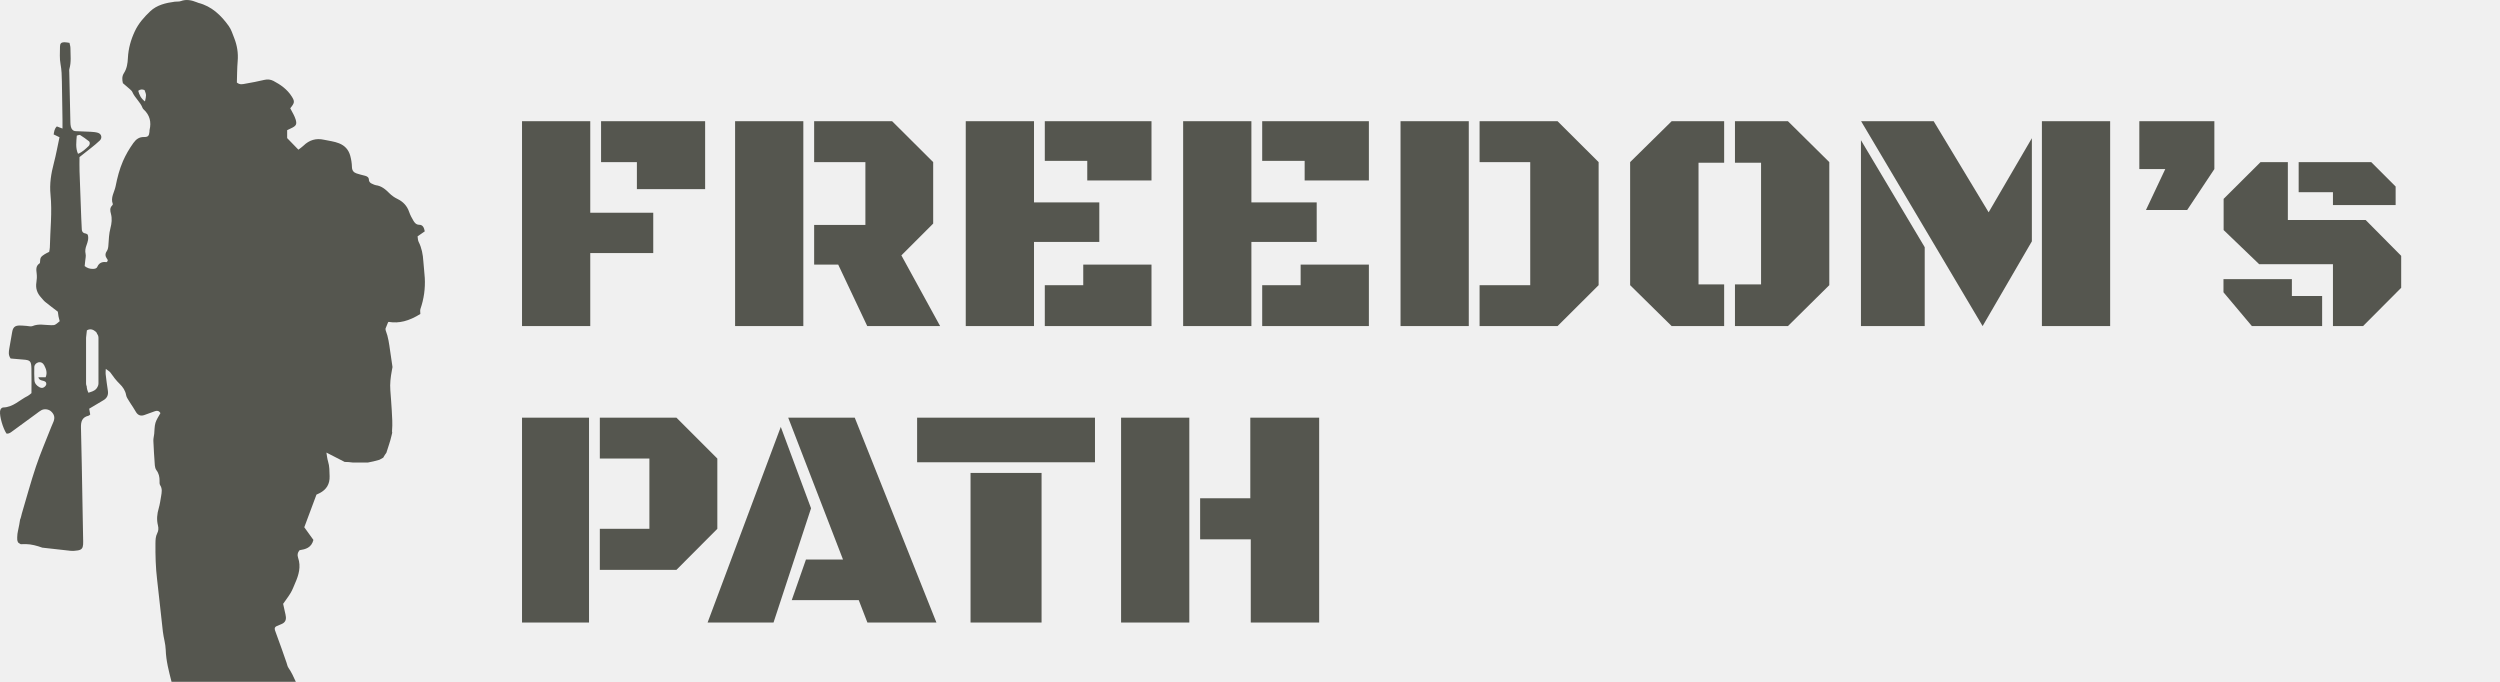
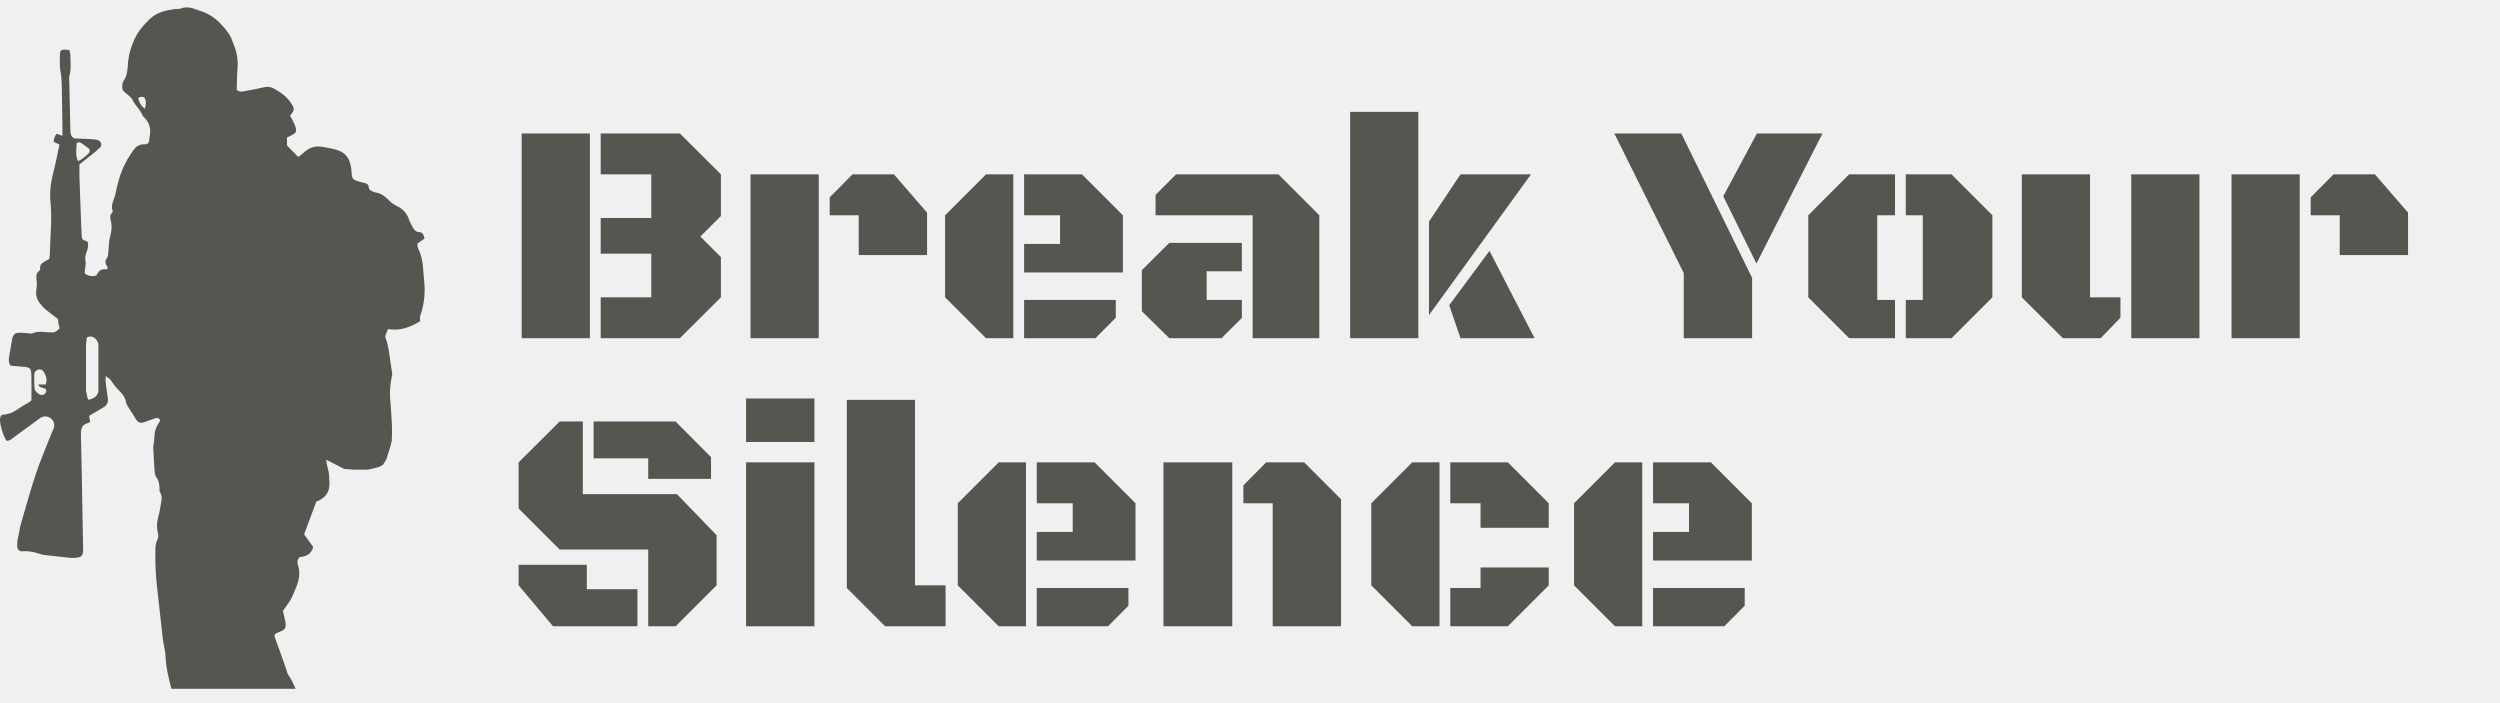
- <svg xmlns="http://www.w3.org/2000/svg" width="253" height="69" viewBox="0 0 253 69" fill="none">
-   <path d="M52.828 33V12.266H59.734V21.531H66.109V25.609H59.734V33H52.828ZM64.453 19.141V16.406H60.828V12.266H71.359V19.141H64.453ZM82.391 26.781V22.766H87.578V16.406H82.391V12.266H90.281L94.438 16.406V22.625L91.219 25.844L95.141 33H87.766L84.828 26.781H82.391ZM74.391 33V12.266H81.297V33H74.391ZM97.734 33V12.266H104.641V20.484H111.25V24.484H104.641V33H97.734ZM110.031 18.266V16.281H105.734V12.266H116.531V18.266H110.031ZM105.734 33V28.859H109.625V26.781H116.531V33H105.734ZM119.734 33V12.266H126.641V20.484H133.25V24.484H126.641V33H119.734ZM132.031 18.266V16.281H127.734V12.266H138.531V18.266H132.031ZM127.734 33V28.859H131.625V26.781H138.531V33H127.734ZM149.734 33V28.859H154.859V16.406H149.734V12.266H157.625L161.781 16.406V28.859L157.625 33H149.734ZM141.734 33V12.266H148.641V33H141.734ZM175.578 33V28.781H178.219V16.469H175.578V12.266H180.938L185.125 16.406V28.859L180.938 33H175.578ZM169.172 33L164.969 28.859V16.406L169.172 12.266H174.484V16.469H171.891V28.781H174.484V33H169.172ZM200.641 33L188.344 12.266H195.688L201.25 21.484L205.625 13.984V24.422L200.641 33ZM206.641 33V12.266H213.547V33H206.641ZM188.328 33V14.188L194.781 25.016V33H188.328ZM224.094 12.266V17.109L221.344 21.25H217.172L219.125 17.109H216.5V12.266H224.094ZM236.094 33V26.734H228.625L225.031 23.281V20.125L228.766 16.406H231.531V22.266H239.406L243 25.891V29.125L239.141 33H236.094ZM236.094 20.75V19.453H232.625V16.406H239.969L242.438 18.875V20.75H236.094ZM227.891 33L225.016 29.578V28.25H231.938V29.953H235V33H227.891ZM60.703 57.672V53.516H65.719V46.406H60.703V42.266H68.453L72.594 46.406V53.516L68.453 57.672H60.703ZM52.828 63V42.266H59.609V63H52.828ZM87.781 63L86.906 60.734H80.125L81.562 56.625H85.312L79.766 42.266H86.5L94.766 63H87.781ZM71.609 63L79.016 43.203L82.078 51.438L78.281 63H71.609ZM92.812 46.781V42.266H110.812V46.781H92.812ZM98.219 63V47.859H105.406V63H98.219ZM126.578 63V54.578H121.453V50.422H126.531V42.266H133.5V63H126.578ZM113.453 63V42.266H120.359V63H113.453Z" fill="#55564F" />
+ <svg xmlns="http://www.w3.org/2000/svg" width="217" height="61" viewBox="0 0 217 61" fill="none">
+   <path d="M52.141 29.357V25.808H56.534V22.018H52.141V18.924H56.534V15.133H52.141V11.584H59.012L62.575 15.133V18.75L60.793 20.531L62.575 22.312V25.808L59.012 29.357H52.141ZM45.283 29.357V11.584H51.203V29.357H45.283ZM65.146 29.357V15.133H71.066V29.357H65.146ZM74.535 22.138V18.683H72.017V17.129L73.999 15.133H77.589L80.468 18.455V22.138H74.535ZM85.585 29.357L82.035 25.808V18.683L85.585 15.133H87.955V29.357H85.585ZM88.893 23.652V21.174H92.013V18.683H88.893V15.133H93.915L97.465 18.683V23.652H88.893ZM88.893 29.357V26.036H96.849V27.576L95.081 29.357H88.893ZM108.729 29.357V18.683H100.304V16.915L102.085 15.133H110.965L114.515 18.683V29.357H108.729ZM101.496 29.357L99.112 27.014V23.451L101.496 21.08H107.791V23.545H104.737V26.036H107.791V27.603L106.023 29.357H101.496ZM117.193 29.357V9.709H123.113V29.357H117.193ZM124.037 27.348V19.232L126.77 15.133H132.891L124.037 27.348ZM126.77 29.357L125.792 26.491L129.288 21.777L133.199 29.357H126.77ZM146.15 29.357V23.705L140.123 11.584H145.936L152.084 24.121V29.357H146.15ZM152.459 22.875L149.579 17.035L152.499 11.584H158.191L152.459 22.875ZM160.508 29.357L156.959 25.808V18.683L160.508 15.133H164.486V18.683H162.946V26.036H164.486V29.357H160.508ZM165.423 29.357V26.036H166.897V18.683H165.423V15.133H169.388L172.937 18.683V25.808L169.388 29.357H165.423ZM179.058 29.357L175.495 25.808V15.133H181.415V25.808H184.054V27.576L182.339 29.357H179.058ZM184.991 29.357V15.133H190.911V29.357H184.991ZM193.697 29.357V15.133H199.617V29.357H193.697ZM203.086 22.138V18.683H200.568V17.129L202.55 15.133H206.14L209.019 18.455V22.138H203.086ZM56.266 54.357V47.701H48.578L45.016 44.138V40.133L48.578 36.584H50.587V42.893H58.757L62.2 46.455V50.808L58.65 54.357H56.266ZM56.266 41.567V39.785H51.525V36.584H58.637L61.717 39.678V41.567H56.266ZM48.002 54.357L45.016 50.808V49.027H50.936V51.143H55.329V54.357H48.002ZM64.758 38.366V34.589H70.691V38.366H64.758ZM64.758 54.357V40.133H70.691V54.357H64.758ZM76.825 54.357L73.504 51.036V34.709H79.424V50.808H82.076V54.357H76.825ZM86.683 54.357L83.134 50.808V43.683L86.683 40.133H89.054V54.357H86.683ZM89.991 48.652V46.174H93.112V43.683H89.991V40.133H95.014L98.563 43.683V48.652H89.991ZM89.991 54.357V51.036H97.947V52.576L96.179 54.357H89.991ZM110.47 54.357V43.683H107.925V42.129L109.907 40.133H113.202L116.403 43.335V54.357H110.47ZM100.987 54.357V40.133H106.961V54.357H100.987ZM122.578 54.357L119.028 50.808V43.683L122.578 40.133H124.948V54.357H122.578ZM128.511 45.812V43.683H125.886V40.133H130.882L134.431 43.683V45.812H128.511ZM125.886 54.357V51.036H128.511V49.255H134.431V50.808L130.882 54.357H125.886ZM140.177 54.357L136.627 50.808V43.683L140.177 40.133H142.547V54.357H140.177ZM143.485 48.652V46.174H146.606V43.683H143.485V40.133H148.507L152.057 43.683V48.652H143.485ZM143.485 54.357V51.036H151.441V52.576L149.673 54.357H143.485Z" fill="#55564F" />
  <g clip-path="url(#clip0_1467_14)">
-     <path d="M42.987 28.118C42.957 27.558 42.877 27 42.842 26.44C42.8 25.752 42.678 25.093 42.364 24.471C42.279 24.303 42.289 24.086 42.26 23.916C42.541 23.721 42.771 23.562 42.986 23.413C42.917 23.04 42.789 22.754 42.443 22.749C42.119 22.745 41.964 22.552 41.831 22.326C41.668 22.048 41.511 21.758 41.408 21.454C41.195 20.825 40.792 20.407 40.207 20.124C39.925 19.988 39.651 19.799 39.428 19.577C39.026 19.174 38.617 18.814 38.028 18.741C37.916 18.727 37.81 18.662 37.701 18.618C37.505 18.538 37.345 18.442 37.333 18.182C37.323 17.941 37.145 17.836 36.929 17.783C36.647 17.713 36.363 17.644 36.087 17.552C35.784 17.452 35.625 17.254 35.616 16.895C35.607 16.515 35.545 16.128 35.444 15.761C35.28 15.159 34.91 14.741 34.313 14.503C33.816 14.305 33.298 14.256 32.789 14.143C31.981 13.963 31.301 14.168 30.71 14.744C30.568 14.883 30.398 14.992 30.198 15.148C29.787 14.725 29.405 14.331 29.06 13.976V13.174C29.229 13.094 29.416 13.012 29.595 12.915C29.975 12.711 30.046 12.558 29.93 12.124C29.878 11.928 29.782 11.741 29.693 11.557C29.591 11.348 29.475 11.147 29.373 10.957C29.826 10.405 29.842 10.269 29.526 9.766C29.07 9.043 28.402 8.571 27.672 8.188C27.389 8.04 27.074 8.005 26.738 8.087C26.117 8.239 25.485 8.352 24.855 8.465C24.577 8.514 24.284 8.614 23.971 8.352C23.995 7.652 23.991 6.915 24.053 6.183C24.124 5.365 23.995 4.59 23.698 3.839C23.536 3.429 23.403 2.988 23.153 2.638C22.367 1.542 21.422 0.634 20.073 0.291C20.017 0.276 19.964 0.249 19.91 0.227C19.384 0.019 18.859 -0.101 18.296 0.113C18.113 0.183 17.892 0.144 17.69 0.171C16.785 0.294 15.882 0.498 15.203 1.143C14.592 1.722 14.023 2.358 13.65 3.151C13.241 4.019 12.99 4.918 12.943 5.878C12.916 6.414 12.842 6.938 12.542 7.4C12.331 7.724 12.353 8.07 12.437 8.417C12.667 8.614 12.891 8.798 13.106 8.992C13.213 9.089 13.34 9.188 13.394 9.314C13.652 9.911 14.197 10.315 14.428 10.927C14.449 10.979 14.489 11.03 14.532 11.069C15.158 11.639 15.331 12.343 15.136 13.159C15.122 13.216 15.133 13.278 15.127 13.336C15.085 13.738 14.994 13.872 14.585 13.865C14.085 13.856 13.771 14.09 13.496 14.474C13.084 15.051 12.727 15.655 12.443 16.31C12.087 17.13 11.87 17.992 11.697 18.859C11.58 19.445 11.164 19.995 11.417 20.646C11.431 20.683 11.384 20.762 11.344 20.8C11.094 21.048 11.147 21.339 11.226 21.631C11.36 22.131 11.303 22.607 11.171 23.11C11.031 23.647 11.009 24.218 10.972 24.777C10.956 25.021 10.935 25.234 10.791 25.442C10.625 25.681 10.646 25.942 10.824 26.183C10.891 26.274 10.976 26.371 10.804 26.526C10.429 26.478 10.046 26.537 9.849 27.002C9.771 27.186 9.577 27.21 9.398 27.212C9.1 27.217 8.83 27.134 8.568 26.928C8.587 26.745 8.608 26.574 8.623 26.402C8.643 26.168 8.714 25.92 8.664 25.702C8.592 25.391 8.644 25.122 8.747 24.839C8.878 24.479 9.002 24.114 8.875 23.743C8.797 23.696 8.751 23.647 8.7 23.64C8.43 23.605 8.283 23.471 8.276 23.178C8.267 22.794 8.236 22.41 8.221 22.025C8.161 20.457 8.1 18.889 8.048 17.32C8.032 16.849 8.045 16.376 8.045 15.896C8.452 15.576 8.845 15.272 9.232 14.959C9.528 14.719 9.829 14.483 10.101 14.217C10.368 13.955 10.275 13.556 9.916 13.442C9.672 13.365 9.404 13.35 9.145 13.334C8.651 13.304 8.156 13.298 7.661 13.273C7.393 13.26 7.241 13.085 7.176 12.837C7.14 12.696 7.128 12.545 7.124 12.398C7.085 10.709 7.048 9.02 7.011 7.33C7.009 7.212 6.989 7.085 7.022 6.976C7.226 6.277 7.129 5.564 7.127 4.857C7.127 4.69 7.068 4.523 7.032 4.336C6.825 4.311 6.655 4.266 6.488 4.273C6.19 4.286 6.071 4.408 6.071 4.722C6.07 5.314 6.016 5.922 6.127 6.495C6.241 7.086 6.251 7.669 6.263 8.259C6.288 9.533 6.305 10.808 6.323 12.082C6.328 12.375 6.324 12.668 6.324 13.01C6.094 12.923 5.922 12.858 5.754 12.794C5.49 13.047 5.483 13.334 5.431 13.604C5.657 13.713 5.832 13.798 6.021 13.888C5.828 14.783 5.676 15.651 5.452 16.499C5.172 17.555 5 18.602 5.112 19.709C5.29 21.484 5.079 23.262 5.044 25.039C5.041 25.183 5.003 25.328 4.978 25.489C4.815 25.573 4.653 25.638 4.511 25.733C4.368 25.829 4.203 25.932 4.126 26.075C4.049 26.218 4.071 26.415 4.045 26.588C4.041 26.615 4.019 26.645 3.997 26.66C3.603 26.921 3.667 27.296 3.712 27.691C3.746 27.981 3.731 28.286 3.683 28.575C3.583 29.18 3.762 29.678 4.164 30.113C4.301 30.26 4.421 30.43 4.576 30.555C4.984 30.887 5.406 31.199 5.852 31.542C5.872 31.685 5.89 31.862 5.923 32.034C5.955 32.199 6.004 32.361 6.041 32.505C5.568 32.907 5.568 32.91 5.174 32.909C4.546 32.907 3.915 32.732 3.289 32.999C3.119 33.071 2.887 32.992 2.684 32.981C2.451 32.968 2.218 32.938 1.986 32.94C1.504 32.946 1.312 33.128 1.23 33.613C1.136 34.167 1.028 34.718 0.94 35.273C0.89 35.591 0.823 35.917 1.074 36.28C1.46 36.313 1.891 36.356 2.321 36.387C3.06 36.44 3.163 36.531 3.18 37.302C3.198 38.129 3.184 38.956 3.184 39.786C3.046 39.892 2.942 40.003 2.816 40.065C1.993 40.466 1.33 41.215 0.327 41.235C0.164 41.239 0.029 41.405 0.006 41.609C-0.052 42.122 0.279 43.3 0.651 43.873C0.906 43.925 1.087 43.762 1.274 43.626C2.079 43.041 2.882 42.45 3.686 41.862C3.851 41.741 4.01 41.605 4.189 41.51C4.499 41.345 4.929 41.411 5.169 41.633C5.495 41.934 5.575 42.252 5.418 42.663C5.344 42.857 5.252 43.042 5.176 43.235C4.659 44.556 4.094 45.861 3.642 47.204C3.114 48.773 2.686 50.376 2.212 51.963C2.152 52.162 2.124 52.406 2.033 52.578C2.009 52.747 1.983 52.917 1.95 53.085C1.904 53.317 1.852 53.548 1.809 53.78C1.796 53.849 1.784 53.918 1.773 53.987C1.77 54.003 1.768 54.019 1.765 54.035C1.755 54.149 1.743 54.262 1.741 54.377C1.74 54.444 1.74 54.511 1.744 54.578C1.746 54.605 1.751 54.634 1.751 54.661C1.751 54.666 1.751 54.669 1.751 54.672C1.76 54.706 1.772 54.74 1.776 54.753C1.782 54.774 1.792 54.797 1.797 54.819C1.81 54.847 1.824 54.884 1.841 54.912C1.844 54.914 1.847 54.916 1.852 54.919C1.852 54.919 1.853 54.919 1.854 54.92C1.834 54.889 1.814 54.848 1.84 54.895C1.851 54.915 1.874 54.927 1.89 54.945C1.9 54.952 1.91 54.959 1.921 54.967C1.968 54.998 2.017 55.027 2.066 55.053C2.078 55.06 2.09 55.066 2.102 55.072C2.279 55.068 2.456 55.06 2.633 55.064C3.183 55.075 3.746 55.229 4.279 55.422C5.219 55.53 6.159 55.641 7.099 55.737C7.356 55.764 7.623 55.746 7.879 55.702C8.252 55.638 8.383 55.479 8.41 55.111C8.425 54.905 8.415 54.696 8.411 54.489C8.389 53.243 8.366 51.999 8.343 50.753C8.296 48.264 8.261 45.773 8.194 43.283C8.178 42.676 8.299 42.23 8.943 42.075C9.022 42.056 9.086 41.979 9.131 41.947C9.09 41.719 9.06 41.554 9.025 41.362C9.522 41.066 9.998 40.782 10.473 40.5C10.844 40.28 10.984 39.962 10.915 39.526C10.826 38.971 10.758 38.412 10.691 37.853C10.675 37.721 10.698 37.584 10.707 37.33C10.926 37.502 11.087 37.579 11.177 37.708C11.462 38.117 11.756 38.507 12.119 38.858C12.427 39.155 12.686 39.524 12.765 39.994C12.802 40.213 12.96 40.413 13.077 40.613C13.193 40.812 13.329 40.999 13.453 41.194C13.563 41.368 13.664 41.547 13.775 41.72C13.978 42.037 14.26 42.126 14.608 42.001C14.965 41.873 15.318 41.734 15.677 41.615C15.874 41.551 16.076 41.536 16.236 41.809C16.07 42.121 15.839 42.436 15.733 42.789C15.627 43.144 15.646 43.538 15.605 43.914C15.58 44.149 15.511 44.383 15.521 44.615C15.555 45.442 15.607 46.27 15.669 47.095C15.682 47.263 15.732 47.454 15.83 47.583C16.078 47.91 16.15 48.271 16.148 48.666C16.148 48.81 16.132 48.987 16.203 49.093C16.443 49.456 16.37 49.832 16.305 50.211C16.235 50.62 16.181 51.035 16.065 51.43C15.892 52.013 15.837 52.588 15.986 53.18C16.054 53.449 16.042 53.717 15.915 53.959C15.742 54.29 15.736 54.639 15.732 54.997C15.721 56.213 15.753 57.425 15.897 58.636C16.107 60.399 16.278 62.166 16.484 63.93C16.556 64.545 16.752 65.151 16.771 65.765C16.805 66.881 17.091 67.937 17.36 69H29.939C29.717 68.506 29.493 68.015 29.181 67.567C29.085 67.428 29.06 67.238 29.001 67.073C28.665 66.126 28.347 65.172 27.99 64.234C27.696 63.462 27.676 63.47 28.441 63.177C28.803 63.037 28.959 62.818 28.933 62.444C28.921 62.268 28.869 62.095 28.832 61.922C28.771 61.636 28.706 61.35 28.653 61.107C28.934 60.702 29.205 60.357 29.425 59.982C29.604 59.68 29.724 59.341 29.866 59.017C30.23 58.19 30.479 57.35 30.167 56.441C30.075 56.172 30.102 55.919 30.317 55.681C30.915 55.586 31.511 55.443 31.718 54.641C31.406 54.208 31.068 53.739 30.794 53.358C31.227 52.196 31.625 51.128 32.026 50.056C32.139 50.003 32.245 49.957 32.347 49.904C33.042 49.549 33.384 48.981 33.357 48.185C33.339 47.684 33.354 47.182 33.198 46.692C33.11 46.417 33.09 46.121 33.033 45.801C33.671 46.128 34.252 46.425 34.867 46.74C34.867 46.742 34.867 46.745 34.867 46.747C35.143 46.743 35.411 46.77 35.687 46.807H37.237C37.598 46.734 37.964 46.665 38.316 46.553C38.355 46.541 38.388 46.531 38.417 46.521C38.542 46.45 38.664 46.382 38.784 46.315C38.804 46.279 38.824 46.244 38.825 46.242C38.903 46.105 38.994 45.959 39.099 45.826C39.272 45.251 39.49 44.693 39.617 44.105C39.639 44.002 39.664 43.898 39.693 43.796C39.676 43.733 39.669 43.666 39.675 43.598C39.737 42.895 39.683 42.193 39.644 41.49C39.607 40.826 39.551 40.166 39.502 39.502C39.45 38.817 39.529 38.178 39.654 37.505C39.675 37.387 39.697 37.266 39.721 37.144C39.64 36.601 39.558 36.058 39.482 35.515C39.383 34.811 39.295 34.106 39.033 33.439C39.012 33.388 39.021 33.324 39.015 33.251C39.097 33.047 39.183 32.83 39.274 32.615C39.282 32.595 39.321 32.588 39.346 32.576C40.38 32.748 41.386 32.494 42.54 31.773C42.54 31.598 42.496 31.413 42.548 31.264C42.904 30.243 43.045 29.194 42.988 28.118H42.987ZM14.671 10.263C14.26 9.963 14.104 9.604 13.989 9.188C14.209 9.017 14.414 9.028 14.628 9.117C14.824 9.627 14.815 9.628 14.671 10.263ZM4.631 38.667C4.757 38.893 4.645 39.055 4.466 39.183C4.307 39.297 4.134 39.268 3.973 39.175C3.708 39.022 3.504 38.805 3.486 38.486C3.46 38.044 3.46 37.599 3.471 37.157C3.477 36.907 3.659 36.722 3.898 36.664C4.121 36.611 4.344 36.716 4.47 36.961C4.662 37.331 4.816 37.712 4.617 38.182H3.882C3.979 38.587 4.41 38.45 4.631 38.667ZM7.77 13.723C7.9 13.698 8.04 13.623 8.109 13.666C8.421 13.858 8.719 14.073 9.007 14.3C9.127 14.395 9.106 14.655 8.97 14.78C8.653 15.073 8.348 15.39 7.894 15.566C7.626 14.955 7.726 14.353 7.77 13.723ZM9.965 38.812C9.965 38.919 9.938 39.02 9.891 39.109C9.891 39.109 9.891 39.11 9.89 39.11C9.8 39.336 9.625 39.5 9.347 39.61C9.241 39.652 9.132 39.685 8.952 39.746C8.835 39.518 8.783 39.302 8.776 39.097C8.733 39.011 8.709 38.914 8.709 38.812V34.182C8.709 34.133 8.714 34.085 8.724 34.04C8.738 33.851 8.762 33.649 8.793 33.431C9.14 33.225 9.456 33.351 9.725 33.601C9.768 33.64 9.805 33.711 9.826 33.785C9.826 33.785 9.826 33.786 9.826 33.786C9.912 33.894 9.965 34.031 9.965 34.182V38.812Z" fill="#55564F" />
+     <path d="M36.848 24.745C36.822 24.265 36.753 23.787 36.724 23.307C36.688 22.717 36.583 22.152 36.314 21.619C36.241 21.475 36.25 21.289 36.224 21.143C36.466 20.976 36.663 20.84 36.847 20.712C36.787 20.392 36.678 20.147 36.381 20.143C36.104 20.14 35.971 19.974 35.857 19.78C35.717 19.542 35.583 19.294 35.494 19.033C35.311 18.494 34.966 18.135 34.465 17.893C34.223 17.776 33.988 17.614 33.797 17.424C33.452 17.078 33.102 16.769 32.597 16.707C32.501 16.695 32.41 16.64 32.317 16.602C32.148 16.534 32.011 16.45 32.002 16.228C31.993 16.021 31.84 15.931 31.655 15.886C31.413 15.826 31.17 15.767 30.933 15.688C30.673 15.602 30.538 15.433 30.53 15.124C30.522 14.799 30.468 14.467 30.383 14.153C30.241 13.637 29.924 13.278 29.413 13.074C28.987 12.905 28.543 12.863 28.106 12.766C27.413 12.612 26.83 12.787 26.324 13.281C26.202 13.4 26.057 13.493 25.885 13.627C25.533 13.264 25.205 12.927 24.91 12.623V11.935C25.055 11.866 25.215 11.796 25.368 11.713C25.694 11.538 25.755 11.407 25.655 11.035C25.61 10.867 25.529 10.707 25.452 10.549C25.365 10.37 25.265 10.198 25.178 10.035C25.566 9.562 25.58 9.445 25.309 9.014C24.919 8.394 24.346 7.989 23.72 7.661C23.477 7.534 23.207 7.504 22.92 7.574C22.387 7.705 21.846 7.802 21.305 7.899C21.067 7.941 20.816 8.026 20.548 7.802C20.569 7.201 20.565 6.57 20.618 5.943C20.679 5.242 20.569 4.577 20.314 3.934C20.175 3.582 20.061 3.203 19.846 2.904C19.173 1.965 18.363 1.186 17.206 0.892C17.158 0.879 17.113 0.856 17.067 0.837C16.616 0.659 16.165 0.556 15.683 0.74C15.526 0.8 15.337 0.766 15.164 0.789C14.387 0.895 13.614 1.07 13.031 1.623C12.508 2.119 12.02 2.664 11.7 3.343C11.35 4.088 11.135 4.858 11.094 5.681C11.072 6.14 11.008 6.589 10.751 6.985C10.57 7.264 10.588 7.56 10.661 7.858C10.858 8.027 11.05 8.184 11.234 8.351C11.326 8.434 11.435 8.519 11.481 8.627C11.702 9.139 12.169 9.484 12.368 10.009C12.385 10.054 12.42 10.097 12.457 10.13C12.993 10.619 13.142 11.223 12.974 11.923C12.962 11.971 12.972 12.024 12.966 12.074C12.93 12.419 12.853 12.534 12.502 12.528C12.073 12.52 11.804 12.721 11.569 13.049C11.215 13.544 10.909 14.062 10.666 14.623C10.36 15.326 10.174 16.065 10.026 16.809C9.926 17.311 9.57 17.782 9.786 18.34C9.799 18.372 9.758 18.439 9.724 18.472C9.509 18.685 9.555 18.934 9.622 19.184C9.737 19.613 9.689 20.021 9.575 20.452C9.455 20.912 9.436 21.402 9.405 21.881C9.392 22.09 9.373 22.273 9.25 22.451C9.107 22.656 9.126 22.879 9.278 23.086C9.336 23.164 9.409 23.247 9.261 23.38C8.94 23.34 8.611 23.39 8.442 23.788C8.376 23.946 8.209 23.966 8.056 23.968C7.8 23.972 7.569 23.902 7.344 23.725C7.361 23.568 7.379 23.422 7.391 23.274C7.409 23.073 7.469 22.861 7.426 22.674C7.365 22.407 7.41 22.177 7.498 21.934C7.61 21.626 7.716 21.313 7.607 20.995C7.541 20.954 7.501 20.913 7.457 20.907C7.226 20.876 7.1 20.761 7.094 20.511C7.087 20.181 7.06 19.852 7.047 19.522C6.996 18.178 6.943 16.834 6.899 15.489C6.885 15.085 6.896 14.68 6.896 14.269C7.245 13.994 7.582 13.733 7.914 13.465C8.167 13.259 8.426 13.057 8.659 12.829C8.887 12.605 8.808 12.263 8.5 12.165C8.29 12.099 8.061 12.086 7.839 12.072C7.415 12.046 6.991 12.042 6.567 12.02C6.337 12.009 6.206 11.859 6.151 11.646C6.12 11.525 6.11 11.396 6.107 11.27C6.073 9.822 6.041 8.374 6.01 6.926C6.008 6.824 5.991 6.716 6.019 6.622C6.194 6.023 6.111 5.412 6.109 4.806C6.109 4.663 6.059 4.52 6.028 4.36C5.85 4.338 5.705 4.299 5.561 4.306C5.306 4.317 5.204 4.421 5.204 4.69C5.203 5.198 5.157 5.719 5.252 6.21C5.35 6.716 5.359 7.216 5.368 7.722C5.39 8.814 5.405 9.907 5.42 10.999C5.424 11.25 5.421 11.501 5.421 11.794C5.223 11.72 5.076 11.664 4.932 11.61C4.706 11.826 4.7 12.072 4.655 12.304C4.849 12.397 4.999 12.47 5.161 12.547C4.996 13.314 4.866 14.058 4.673 14.785C4.433 15.691 4.286 16.588 4.382 17.537C4.534 19.058 4.354 20.582 4.324 22.105C4.321 22.229 4.288 22.353 4.267 22.492C4.127 22.563 3.988 22.619 3.866 22.701C3.744 22.783 3.603 22.871 3.537 22.994C3.471 23.116 3.49 23.285 3.467 23.433C3.464 23.456 3.445 23.483 3.426 23.495C3.088 23.719 3.143 24.041 3.182 24.379C3.211 24.627 3.198 24.889 3.157 25.136C3.071 25.655 3.224 26.082 3.569 26.455C3.687 26.581 3.79 26.726 3.923 26.834C4.272 27.118 4.634 27.386 5.016 27.68C5.033 27.803 5.048 27.954 5.077 28.102C5.105 28.243 5.147 28.382 5.178 28.506C4.773 28.85 4.773 28.853 4.435 28.852C3.896 28.85 3.356 28.7 2.819 28.928C2.674 28.991 2.475 28.923 2.3 28.913C2.101 28.902 1.902 28.876 1.703 28.879C1.289 28.884 1.124 29.04 1.054 29.455C0.973 29.93 0.881 30.403 0.806 30.878C0.763 31.15 0.706 31.43 0.921 31.741C1.252 31.77 1.621 31.806 1.99 31.833C2.623 31.878 2.711 31.956 2.725 32.617C2.741 33.326 2.729 34.035 2.729 34.746C2.611 34.837 2.522 34.932 2.414 34.985C1.708 35.329 1.14 35.971 0.28 35.989C0.14 35.992 0.025 36.135 0.005 36.309C-0.045 36.749 0.239 37.758 0.558 38.25C0.776 38.294 0.932 38.155 1.092 38.038C1.782 37.536 2.47 37.03 3.16 36.526C3.301 36.423 3.437 36.306 3.59 36.224C3.856 36.083 4.225 36.14 4.43 36.33C4.71 36.588 4.778 36.861 4.644 37.213C4.581 37.379 4.502 37.538 4.437 37.703C3.994 38.836 3.509 39.954 3.122 41.105C2.669 42.45 2.303 43.824 1.896 45.184C1.845 45.355 1.821 45.564 1.743 45.711C1.722 45.857 1.7 46.002 1.672 46.146C1.632 46.345 1.587 46.543 1.55 46.742C1.539 46.801 1.529 46.86 1.519 46.919C1.517 46.933 1.515 46.947 1.513 46.961C1.505 47.058 1.494 47.155 1.493 47.254C1.491 47.311 1.492 47.368 1.495 47.426C1.497 47.449 1.501 47.474 1.501 47.498C1.501 47.501 1.501 47.504 1.501 47.507C1.509 47.536 1.519 47.565 1.522 47.576C1.527 47.594 1.536 47.614 1.54 47.633C1.551 47.657 1.564 47.688 1.578 47.712C1.581 47.714 1.584 47.716 1.587 47.718C1.588 47.718 1.588 47.719 1.589 47.719C1.572 47.692 1.555 47.658 1.577 47.697C1.587 47.715 1.606 47.726 1.62 47.74C1.628 47.747 1.637 47.753 1.646 47.759C1.687 47.786 1.729 47.811 1.771 47.834C1.781 47.839 1.792 47.844 1.802 47.85C1.954 47.846 2.105 47.839 2.257 47.842C2.728 47.852 3.211 47.984 3.668 48.15C4.474 48.242 5.279 48.337 6.085 48.42C6.305 48.442 6.535 48.427 6.753 48.39C7.074 48.335 7.186 48.198 7.209 47.883C7.222 47.706 7.213 47.527 7.21 47.349C7.191 46.282 7.171 45.215 7.151 44.148C7.111 42.013 7.081 39.879 7.024 37.745C7.01 37.224 7.114 36.841 7.666 36.709C7.733 36.692 7.788 36.626 7.827 36.599C7.791 36.403 7.766 36.262 7.736 36.097C8.162 35.844 8.57 35.601 8.978 35.358C9.295 35.17 9.415 34.898 9.356 34.524C9.28 34.048 9.222 33.569 9.165 33.09C9.151 32.976 9.17 32.859 9.178 32.642C9.365 32.788 9.504 32.855 9.581 32.965C9.825 33.316 10.077 33.65 10.388 33.951C10.652 34.206 10.874 34.522 10.942 34.925C10.974 35.112 11.109 35.284 11.209 35.456C11.309 35.626 11.426 35.786 11.531 35.953C11.626 36.102 11.712 36.256 11.807 36.404C11.982 36.676 12.224 36.752 12.522 36.645C12.828 36.535 13.13 36.417 13.438 36.315C13.607 36.259 13.78 36.246 13.917 36.48C13.775 36.748 13.577 37.018 13.486 37.321C13.395 37.625 13.411 37.963 13.376 38.285C13.354 38.486 13.296 38.687 13.304 38.886C13.334 39.595 13.378 40.304 13.431 41.012C13.442 41.156 13.485 41.32 13.569 41.43C13.782 41.71 13.844 42.02 13.842 42.359C13.841 42.482 13.828 42.633 13.889 42.725C14.095 43.035 14.032 43.358 13.976 43.683C13.916 44.033 13.87 44.389 13.77 44.727C13.623 45.227 13.575 45.721 13.703 46.227C13.761 46.458 13.751 46.688 13.642 46.896C13.494 47.179 13.489 47.479 13.486 47.785C13.476 48.828 13.503 49.867 13.626 50.904C13.806 52.416 13.953 53.931 14.13 55.443C14.191 55.97 14.36 56.489 14.376 57.016C14.405 57.972 14.65 58.877 14.88 59.788H25.663C25.473 59.365 25.281 58.944 25.014 58.56C24.931 58.441 24.909 58.278 24.859 58.136C24.572 57.324 24.299 56.507 23.992 55.703C23.741 55.042 23.723 55.048 24.379 54.797C24.689 54.677 24.824 54.49 24.801 54.169C24.79 54.018 24.746 53.87 24.715 53.721C24.662 53.476 24.607 53.231 24.561 53.022C24.802 52.675 25.034 52.38 25.223 52.058C25.376 51.799 25.479 51.509 25.601 51.231C25.912 50.522 26.126 49.802 25.859 49.023C25.78 48.793 25.803 48.575 25.988 48.372C26.5 48.29 27.011 48.168 27.188 47.48C26.921 47.109 26.631 46.707 26.396 46.38C26.767 45.384 27.109 44.468 27.452 43.55C27.549 43.504 27.64 43.465 27.728 43.419C28.323 43.115 28.616 42.629 28.593 41.946C28.578 41.516 28.59 41.087 28.457 40.666C28.382 40.431 28.364 40.177 28.315 39.903C28.862 40.183 29.36 40.438 29.887 40.708C29.887 40.709 29.887 40.711 29.888 40.713C30.124 40.71 30.354 40.733 30.59 40.765H31.919C32.229 40.702 32.542 40.643 32.844 40.547C32.877 40.537 32.905 40.528 32.93 40.519C33.038 40.459 33.142 40.4 33.245 40.343C33.262 40.312 33.279 40.282 33.28 40.281C33.347 40.163 33.425 40.038 33.515 39.924C33.663 39.431 33.85 38.953 33.959 38.449C33.978 38.36 33.999 38.271 34.024 38.184C34.01 38.13 34.004 38.072 34.009 38.014C34.062 37.411 34.016 36.809 33.982 36.208C33.95 35.638 33.903 35.072 33.86 34.504C33.816 33.916 33.884 33.368 33.99 32.791C34.009 32.69 34.028 32.586 34.048 32.482C33.978 32.017 33.908 31.551 33.843 31.085C33.758 30.482 33.683 29.878 33.458 29.306C33.441 29.262 33.448 29.208 33.443 29.145C33.513 28.97 33.587 28.784 33.665 28.6C33.672 28.582 33.705 28.577 33.726 28.566C34.613 28.714 35.476 28.496 36.465 27.878C36.465 27.728 36.427 27.57 36.471 27.442C36.776 26.567 36.898 25.667 36.849 24.745H36.848ZM12.575 9.44C12.223 9.182 12.09 8.875 11.991 8.519C12.18 8.372 12.356 8.381 12.539 8.457C12.707 8.895 12.699 8.896 12.575 9.44ZM3.97 33.787C4.078 33.981 3.981 34.12 3.828 34.23C3.691 34.327 3.543 34.303 3.406 34.223C3.178 34.092 3.004 33.906 2.988 33.632C2.966 33.253 2.966 32.872 2.975 32.493C2.981 32.278 3.136 32.12 3.341 32.071C3.532 32.025 3.723 32.115 3.832 32.325C3.996 32.643 4.128 32.969 3.958 33.372H3.327C3.411 33.719 3.78 33.601 3.97 33.787ZM6.66 12.405C6.772 12.384 6.891 12.32 6.951 12.357C7.218 12.521 7.474 12.706 7.721 12.9C7.823 12.982 7.806 13.204 7.689 13.312C7.417 13.563 7.156 13.835 6.766 13.986C6.537 13.461 6.623 12.946 6.66 12.405ZM8.542 33.911C8.542 34.004 8.519 34.09 8.478 34.166C8.478 34.166 8.478 34.167 8.478 34.167C8.4 34.36 8.25 34.501 8.012 34.596C7.921 34.632 7.827 34.66 7.674 34.712C7.574 34.517 7.529 34.331 7.523 34.156C7.486 34.082 7.465 34 7.465 33.911V29.942C7.465 29.901 7.47 29.86 7.478 29.821C7.49 29.659 7.51 29.486 7.538 29.299C7.835 29.122 8.105 29.23 8.336 29.445C8.373 29.478 8.404 29.539 8.422 29.603C8.422 29.603 8.422 29.603 8.423 29.603C8.497 29.696 8.542 29.814 8.542 29.942V33.911Z" fill="#55564F" />
  </g>
  <defs>
    <clipPath id="clip0_1467_14">
-       <rect width="43" height="69" fill="white" />
+       <rect width="36.859" height="59.146" fill="white" transform="translate(0 0.642578)" />
    </clipPath>
  </defs>
</svg>
